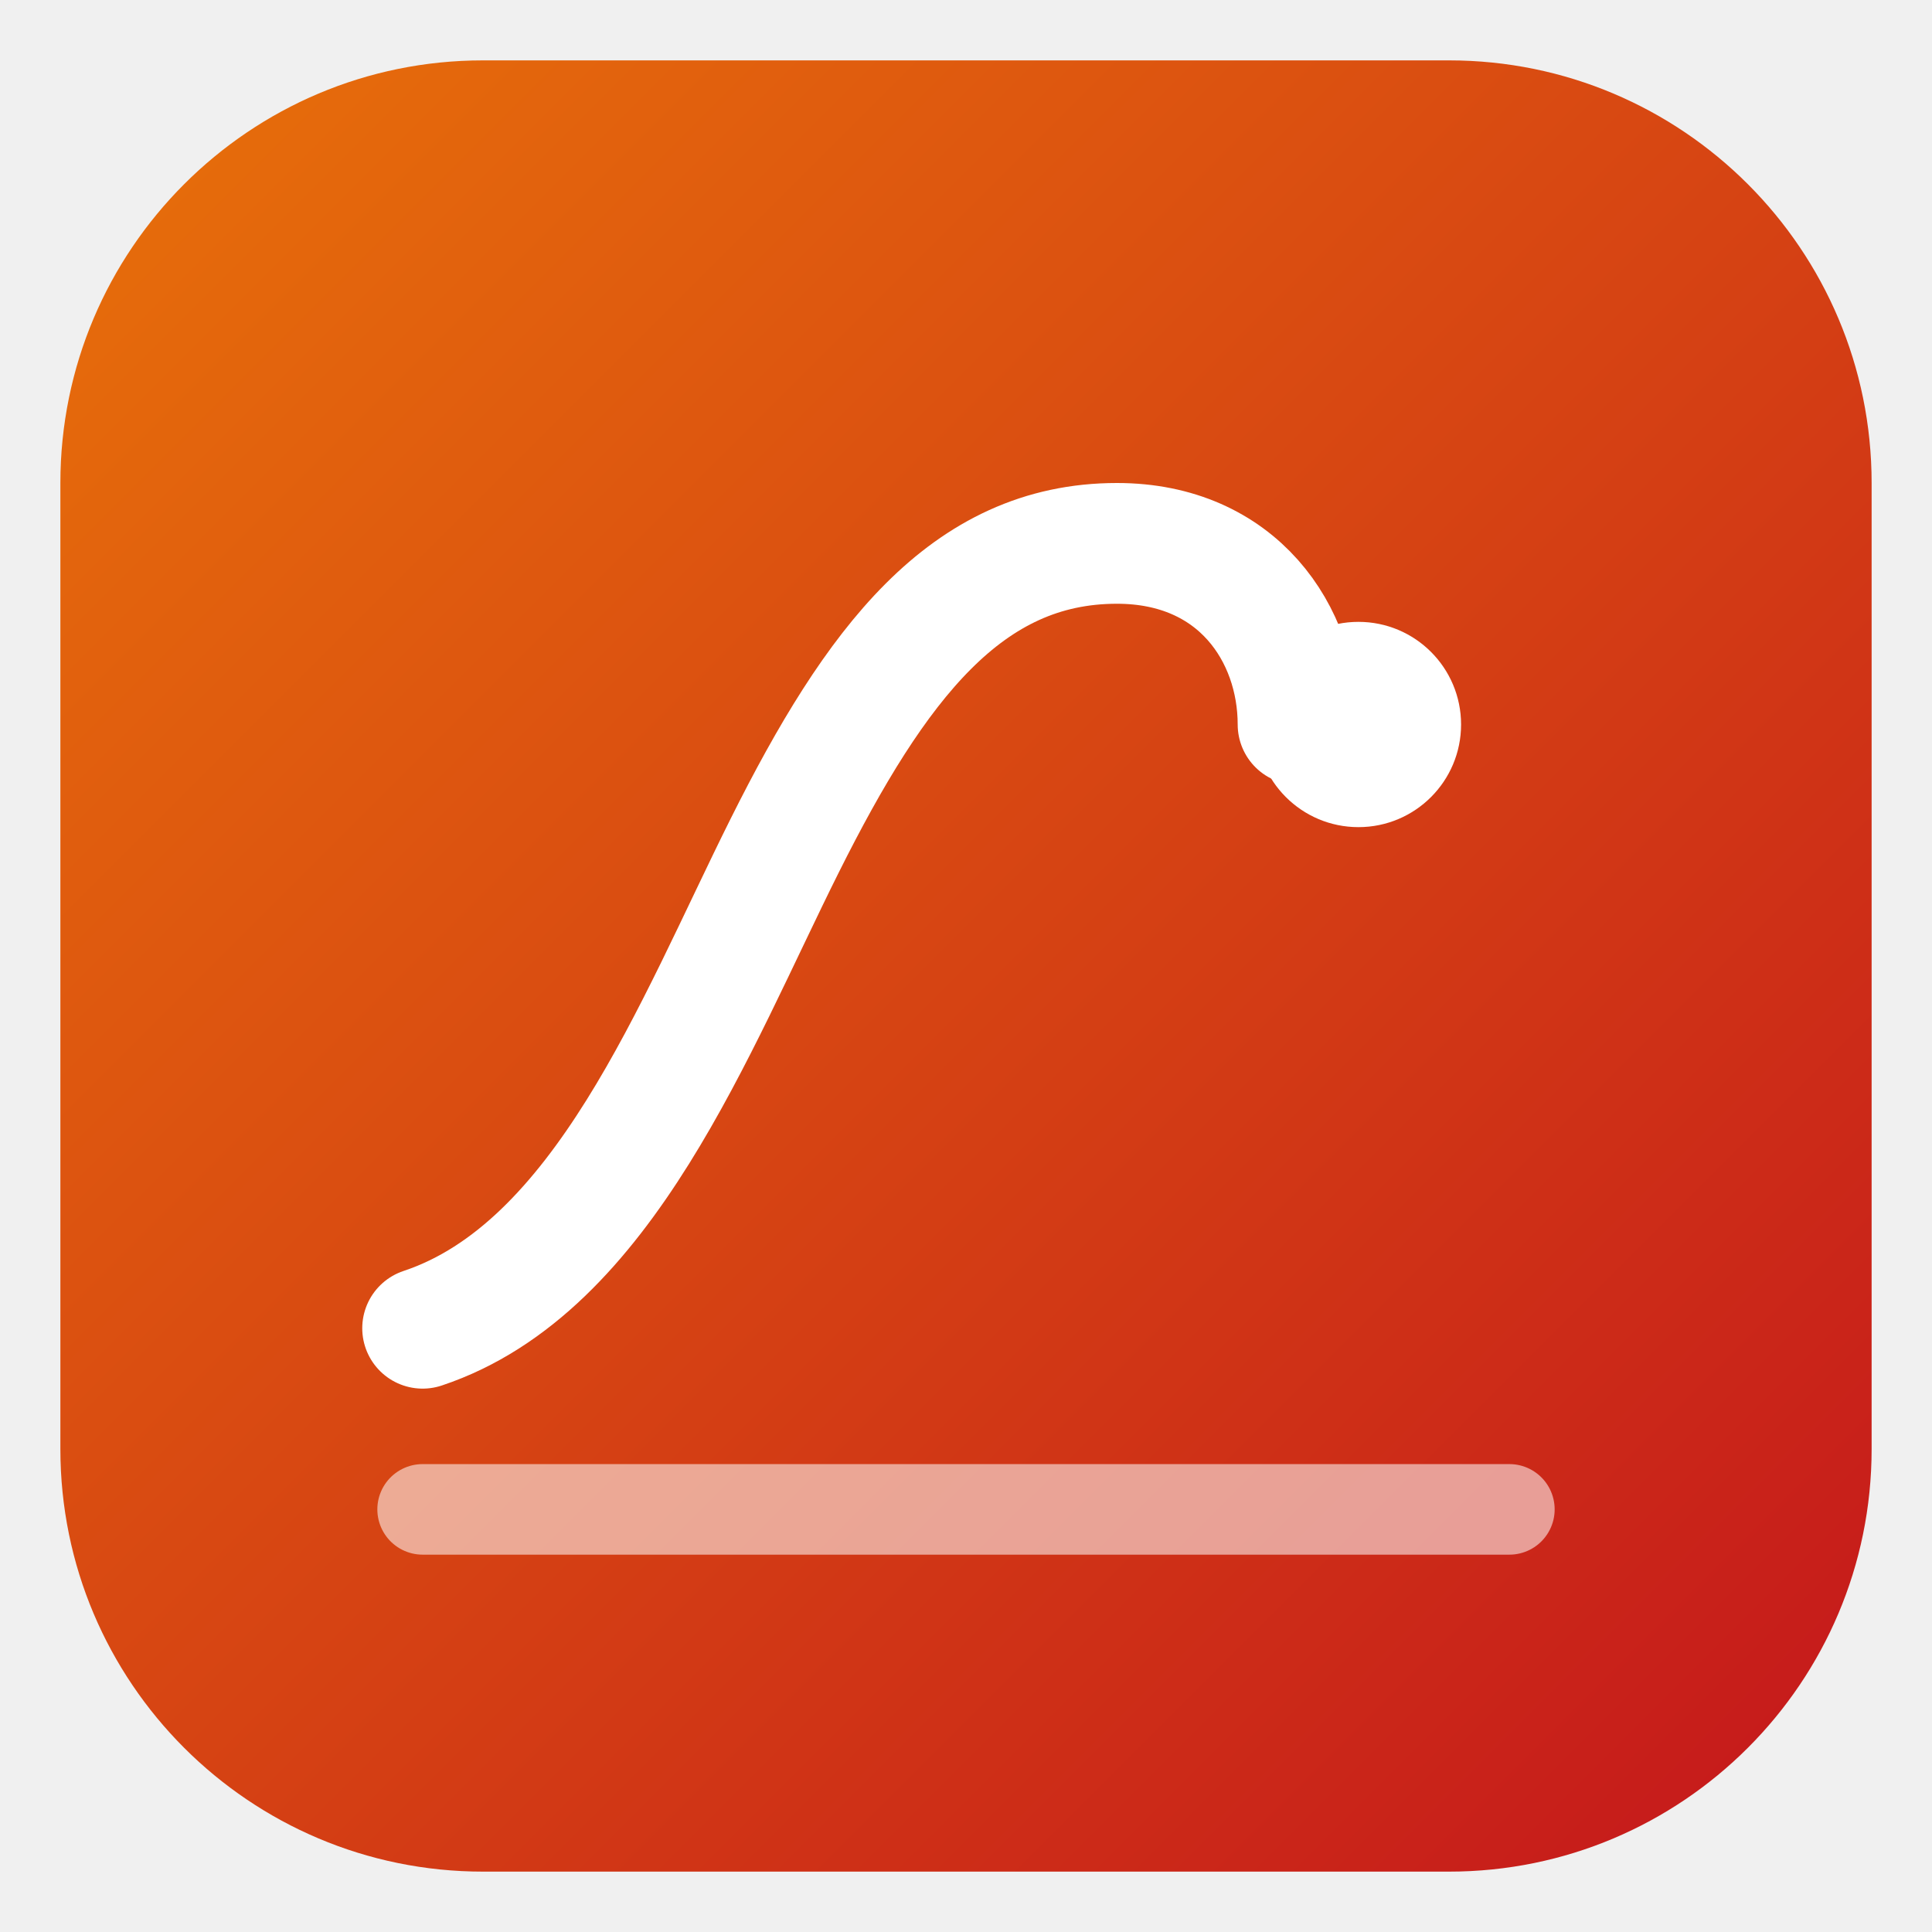
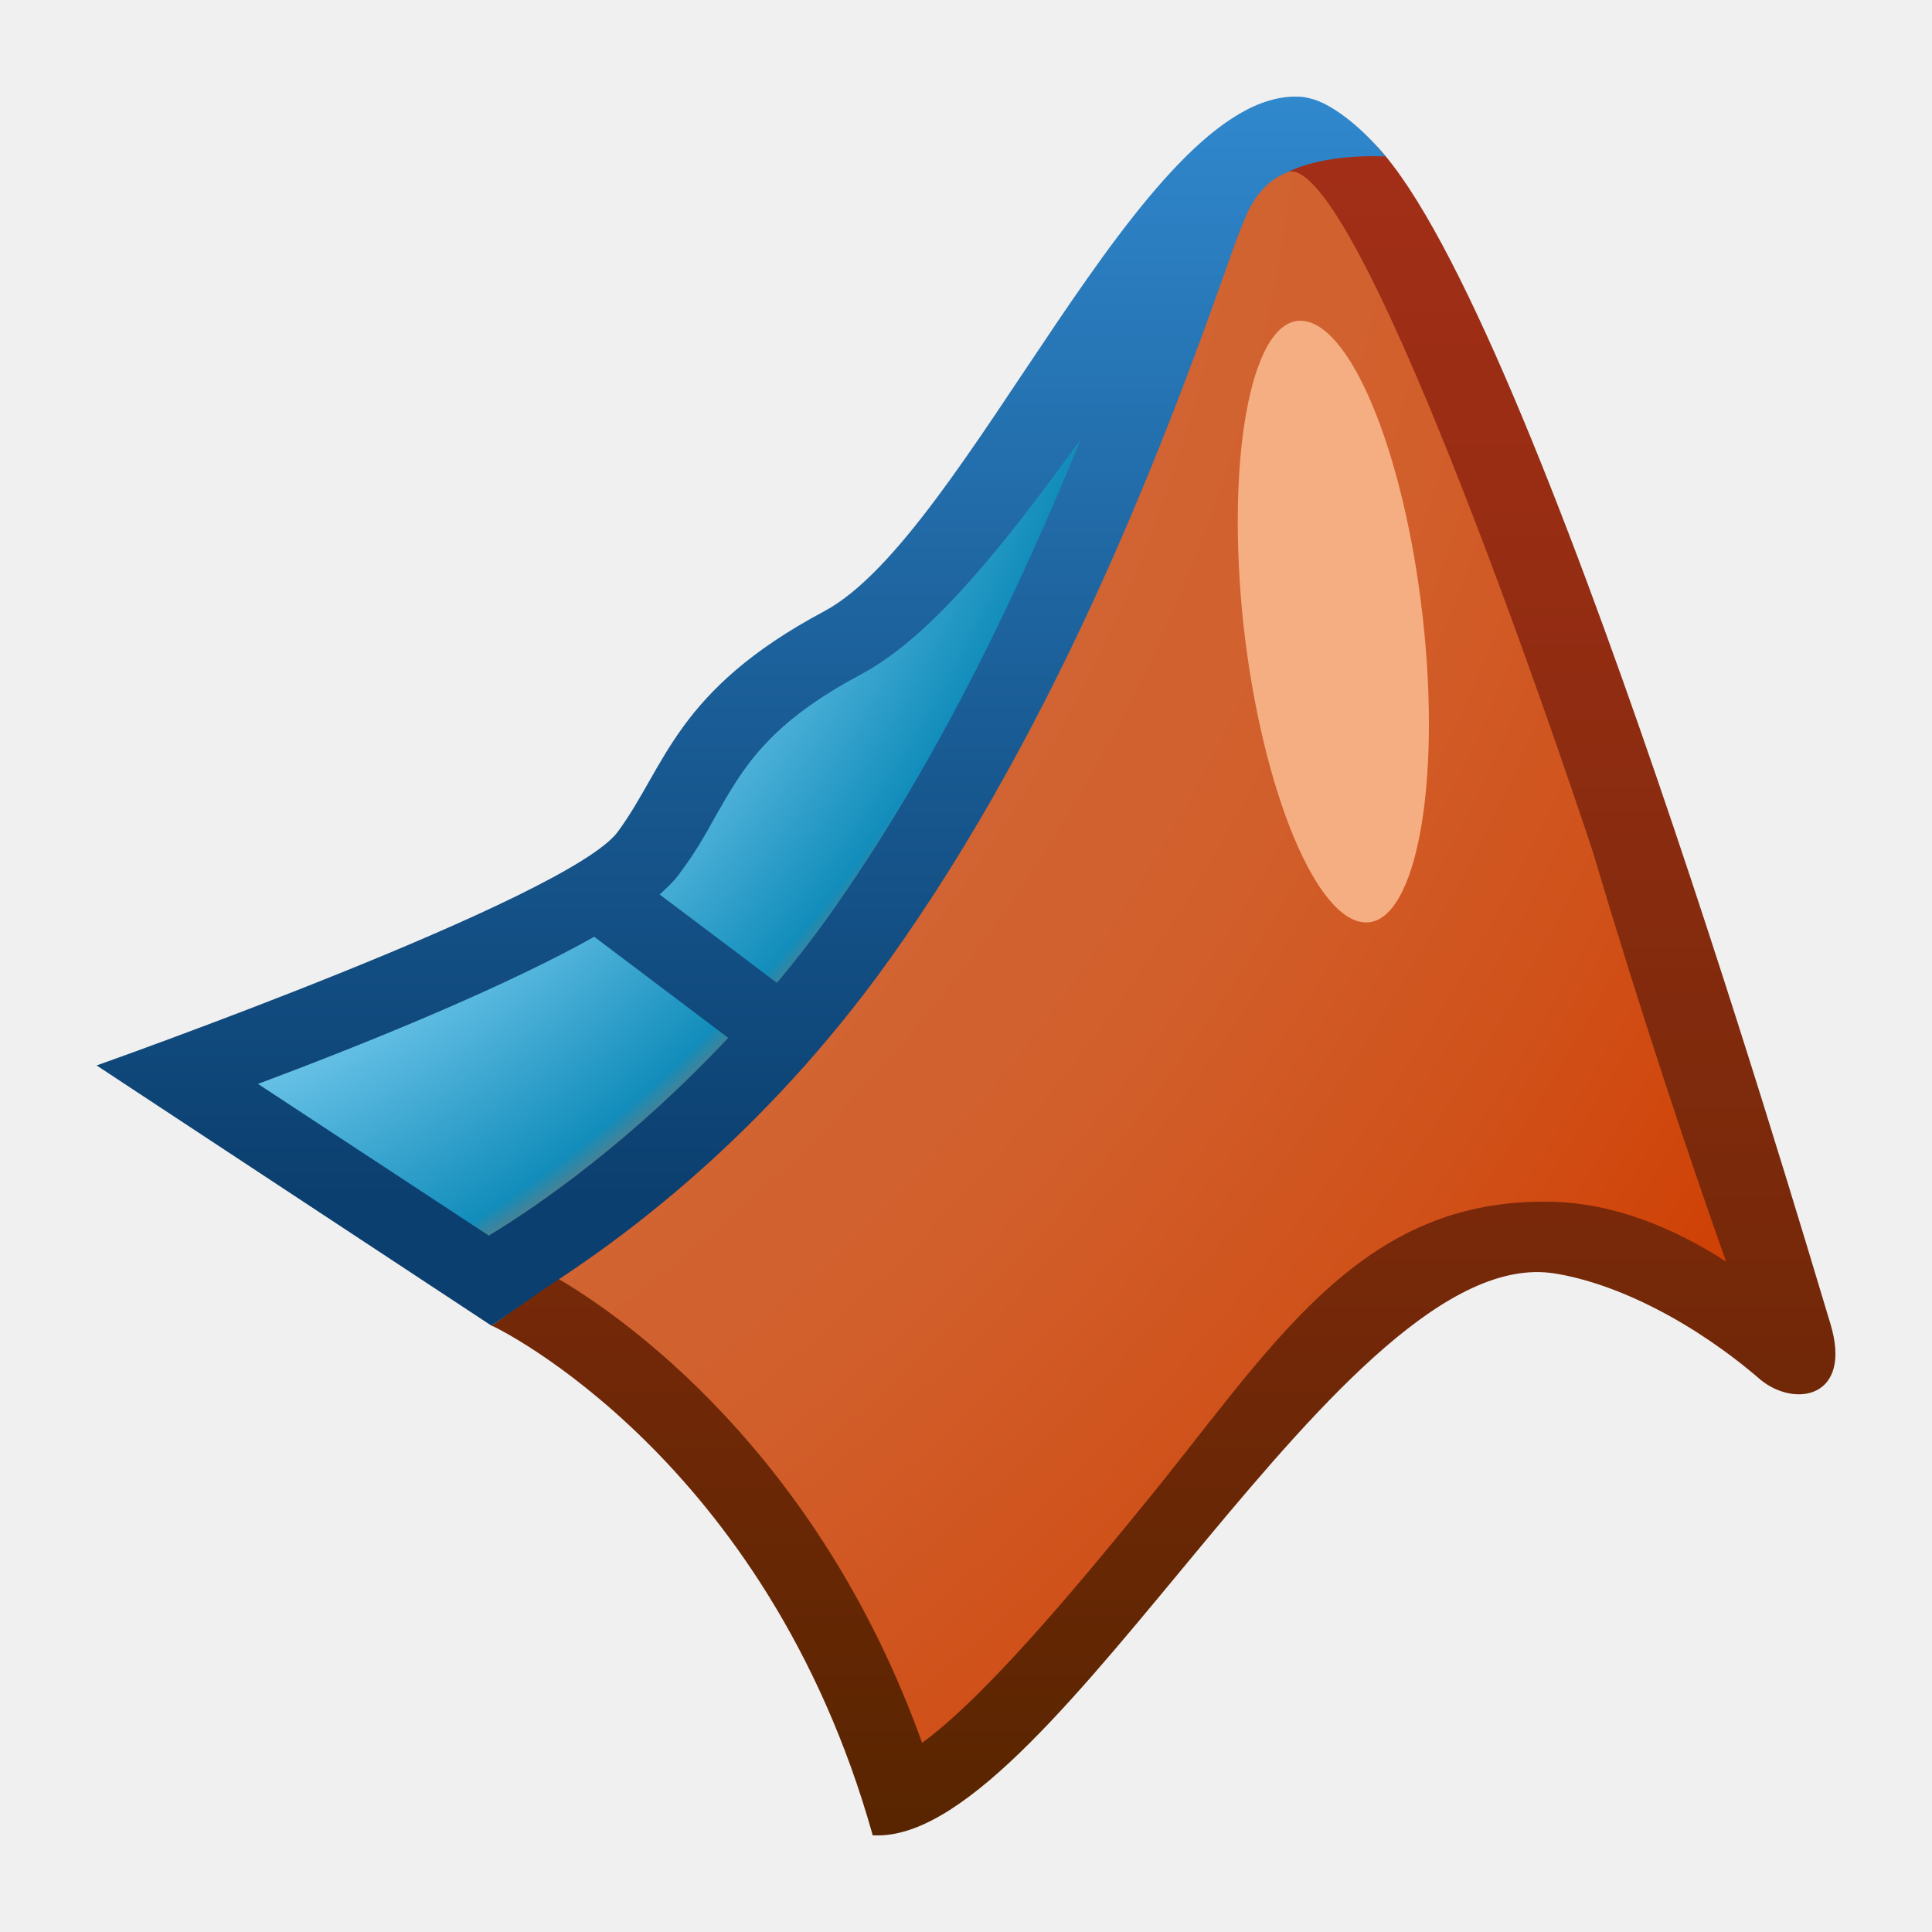
- <svg xmlns="http://www.w3.org/2000/svg" viewBox="0 0 64 64" role="img" aria-label="MATLAB Agentic Toolkit">
-   <defs>
-     <linearGradient id="g" x1="0" y1="0" x2="1" y2="1">
-       <stop offset="0" stop-color="#e8710a" />
-       <stop offset="1" stop-color="#c4161c" />
-     </linearGradient>
-   </defs>
-   <rect x="2" y="2" width="60" height="60" rx="14" fill="url(#g)" />
-   <path d="M14 44c6-2 9-10 12-16s6-10 11-10c4 0 6 3 6 6" fill="none" stroke="#fff" stroke-width="4" stroke-linecap="round" />
-   <path d="M14 50h36" stroke="#fff" stroke-opacity=".55" stroke-width="3" stroke-linecap="round" />
-   <circle cx="45" cy="24" r="3.4" fill="#fff" />
+ <svg xmlns="http://www.w3.org/2000/svg" viewBox="0 0 64 64" role="img" aria-label="MATLAB">
+   <g transform="translate(3.2 3.2) scale(3.6)">
+     <defs>
+       <radialGradient id="matlab-logo-surface" cx="25.512" cy="23.835" r="20.307" gradientTransform="matrix(0.8188 0.4836 -0.6511 1.008 -5.302 -34.4656)" gradientUnits="userSpaceOnUse">
+         <stop offset="0.331" stop-color="#73C8EC" />
+         <stop offset="0.448" stop-color="#128DBB" />
+         <stop offset="0.484" stop-color="#D16432" />
+         <stop offset="0.6" stop-color="#D15F2C" />
+         <stop offset="0.759" stop-color="#D0511A" />
+         <stop offset="0.926" stop-color="#CF3D00" />
+       </radialGradient>
+       <linearGradient id="matlab-logo-shade" gradientUnits="userSpaceOnUse" x1="9.817" y1="0.341" x2="9.817" y2="16">
+         <stop offset="0" stop-color="#A32E17" />
+         <stop offset="0.231" stop-color="#972D13" />
+         <stop offset="0.645" stop-color="#78290A" />
+         <stop offset="1" stop-color="#582500" />
+       </linearGradient>
+       <linearGradient id="matlab-logo-edge" gradientUnits="userSpaceOnUse" x1="5.929" y1="0" x2="5.929" y2="11.31">
+         <stop offset="0" stop-color="#3088CD" />
+         <stop offset="0.547" stop-color="#185991" />
+         <stop offset="0.896" stop-color="#0B3F6F" />
+       </linearGradient>
+     </defs>
+     <path fill="url(#matlab-logo-surface)" d="M15.609,11c-0.516-1.479-0.852-2.896-1.42-4.558c-0.283-0.837-0.588-1.782-0.869-2.627 c-0.305-0.914-0.844-1.743-1.271-2.52c-0.174-0.327-0.611-1.086-1.078-1.084c-0.141,0-0.244,0.067-0.33,0.13 C10.336,0.55,7.509,4.558,7.18,4.691C7.079,4.736,6.953,4.753,6.838,4.792c-0.258,0.1-0.447,0.215-0.648,0.389 c-0.33,0.301-0.643,0.695-0.923,1.06c-0.056,0.077-0.619,0.886-0.704,1L0.376,9.018c0,0,4.991,3.036,5.32,3.866 c0.228,0.589,1.374,2.248,1.601,2.847c0.752-0.179,1.227-0.946,1.721-1.389c0.538-0.481,1.021-1.125,1.475-1.699 c0.883-1.113,1.234-1.829,2.703-2.005c0.398-0.048,1.141,0.176,1.322,0.331c0.271,0.228,0.623,0.372,0.883,0.605 C15.859,11.984,15.775,11.496,15.609,11z" />
+     <path fill="#F5AE81" d="M12.203,4.792c0.172,1.534-0.061,2.784-0.508,2.807c-0.459,0.022-0.969-1.203-1.141-2.729 c-0.164-1.534,0.064-2.782,0.51-2.807C11.523,2.04,12.031,3.256,12.203,4.792z" />
+     <path fill="url(#matlab-logo-shade)" d="M15.955,11.295c-0.336-1.108-2.908-9.844-4.299-10.954L10.82,0.506l0.078,0.209 c0.055-0.032,0.117-0.031,0.148-0.016c0.768,0.302,2.721,6.247,2.721,6.247c0.453,1.521,0.873,2.774,1.227,3.774 c-0.51-0.331-1.057-0.534-1.578-0.55c-1.822-0.055-2.602,1.358-3.836,2.854c-0.549,0.674-1.406,1.705-1.984,2.124 c-0.963-2.684-2.767-3.931-3.353-4.273L3.634,11.31l0.021,0.008c0,0,2.509,1.195,3.487,4.682C7.156,15.999,7.174,16,7.189,16 c1.655,0,4.287-5.479,6.227-5.171c0.584,0.093,1.295,0.459,1.896,0.979C15.633,12.069,16.158,11.971,15.955,11.295z" />
+     <path fill="url(#matlab-logo-edge)" d="M11.164,0.016c-0.037-0.009-0.068-0.015-0.102-0.015C9.627-0.061,8.016,4.03,6.695,4.736 C5.328,5.465,5.242,6.155,4.798,6.762C4.359,7.374,0,8.915,0,8.915l3.634,2.395l0.521-0.363c0.769-0.495,2.087-1.48,3.251-3.163 c1.611-2.31,2.594-5.084,3.062-6.41c0,0,0.086-0.239,0.143-0.349c0.084-0.154,0.188-0.263,0.326-0.319 c0.367-0.192,0.922-0.155,0.922-0.155C11.672,0.312,11.375,0.063,11.164,0.016z M3.609,10.481L1.485,9.085 C2.663,8.644,3.82,8.157,4.579,7.731l1.233,0.93C4.931,9.599,4.094,10.188,3.609,10.481z M6.822,7.419 C6.641,7.683,6.453,7.924,6.26,8.155L5.181,7.342c0.078-0.07,0.147-0.139,0.188-0.2c0.124-0.163,0.225-0.335,0.326-0.52 c0.258-0.451,0.479-0.846,1.338-1.305c0.655-0.349,1.326-1.202,2.022-2.162C8.523,4.459,7.79,6.031,6.822,7.419z" />
+   </g>
</svg>
